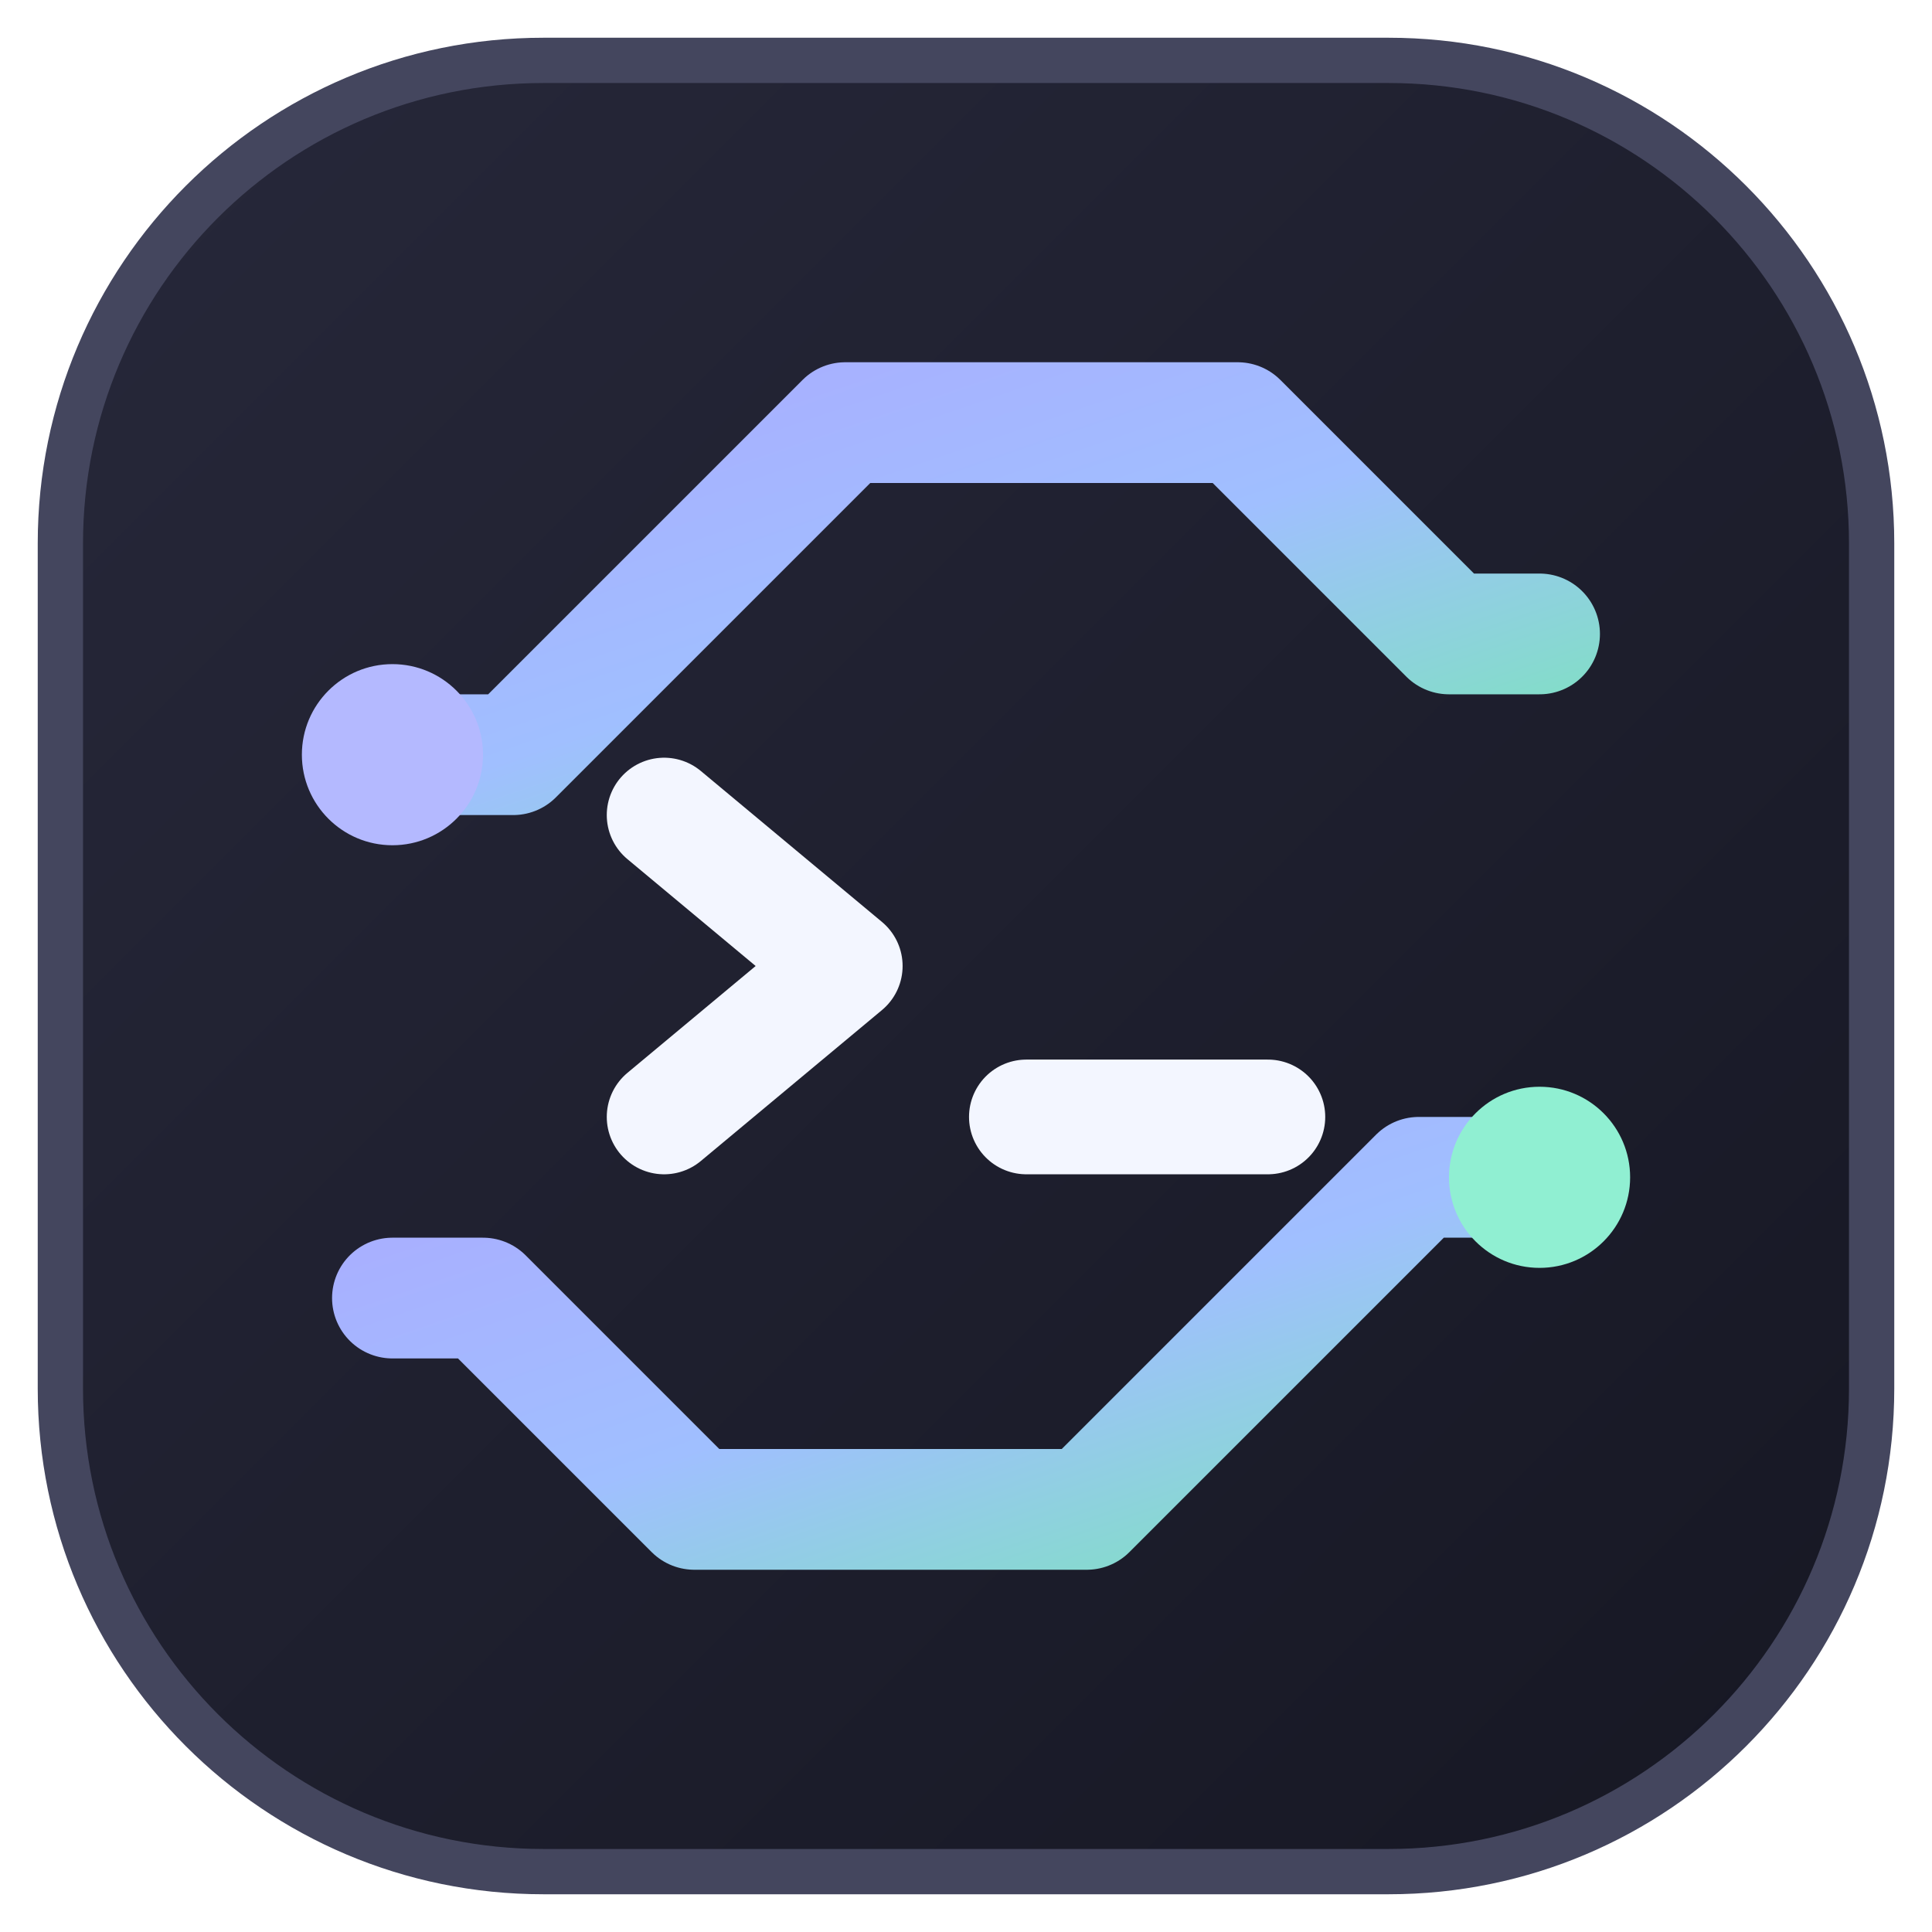
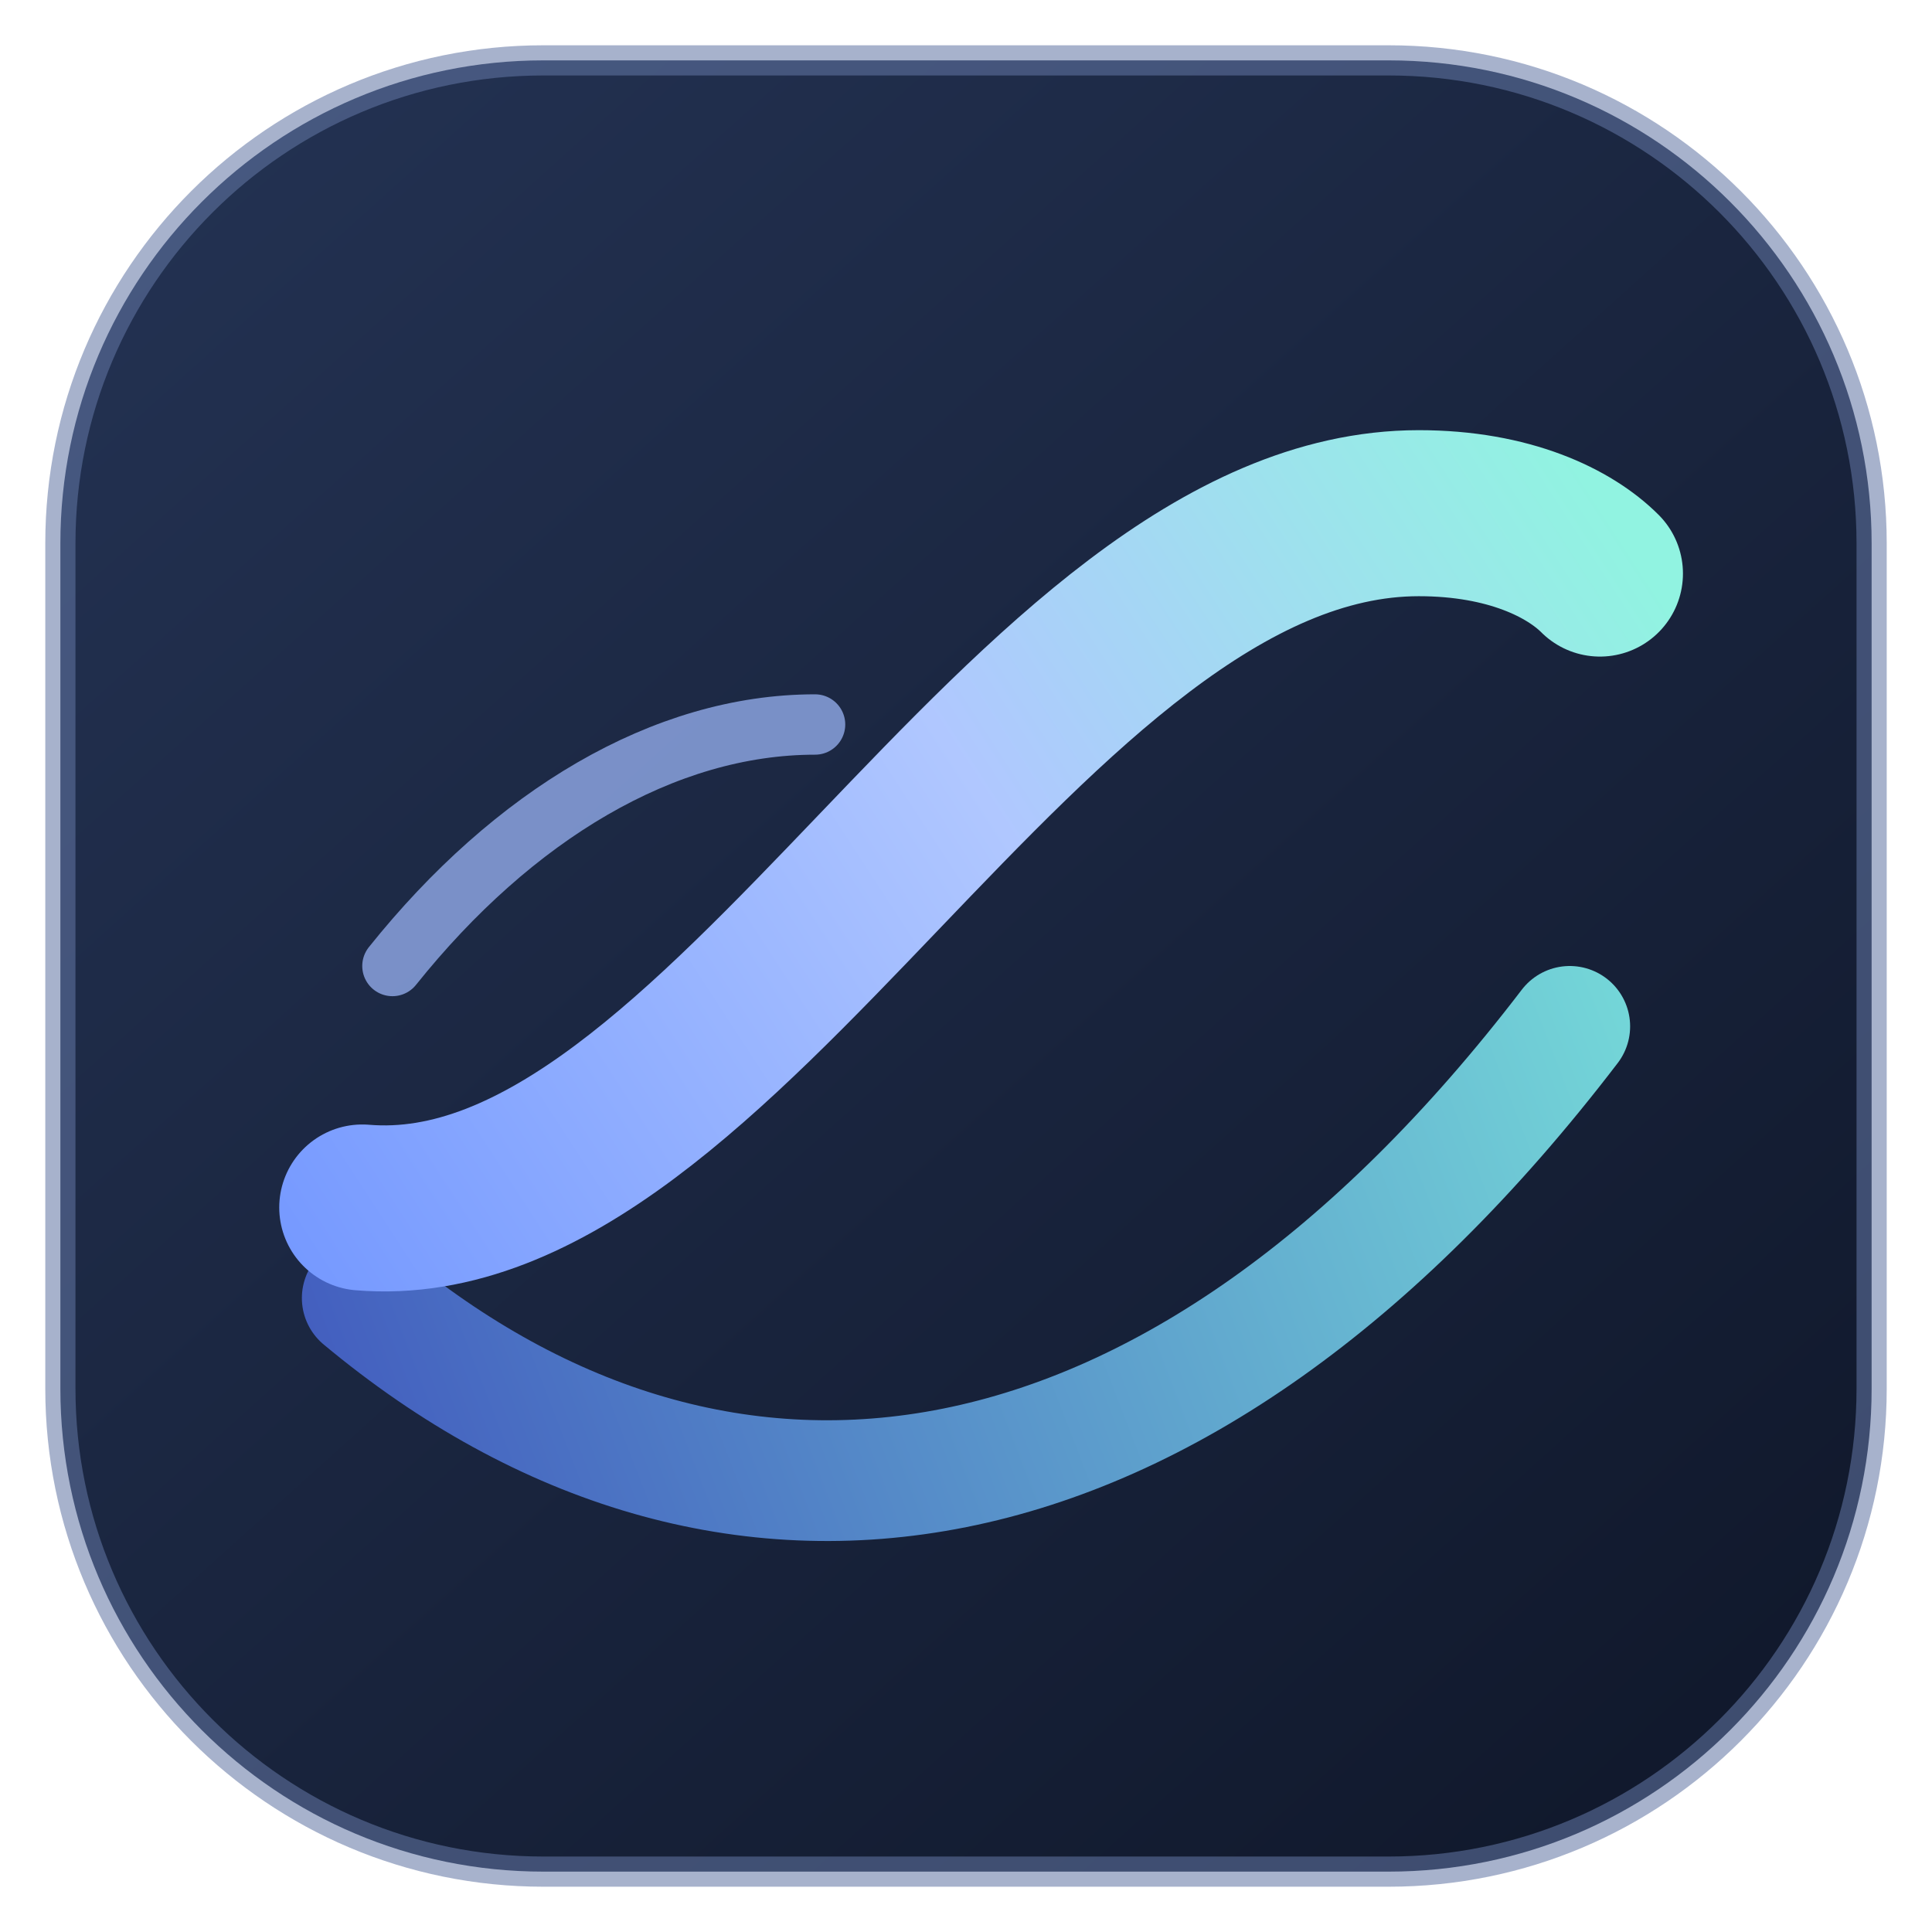
- <svg xmlns="http://www.w3.org/2000/svg" width="24" height="24" viewBox="0 0 64 64">
+ <svg xmlns="http://www.w3.org/2000/svg" width="64" height="64" viewBox="0 0 64 64">
  <defs>
-     <linearGradient id="surface" x1="0" y1="0" x2="1" y2="1">
-       <stop stop-color="#27283a" />
-       <stop offset="1" stop-color="#161723" />
+     <linearGradient id="tile" x2="0.9" y2="1">
+       <stop stop-color="#243354" />
+       <stop offset="1" stop-color="#10182b" />
    </linearGradient>
-     <linearGradient id="bridge" x1="0" y1="0.08" x2="1" y2="0.92">
-       <stop stop-color="#a9aeff" />
-       <stop offset="0.52" stop-color="#a0bfff" />
-       <stop offset="1" stop-color="#81dfc5" />
+     <linearGradient id="arch" x1="11" y1="46" x2="54" y2="18" gradientUnits="userSpaceOnUse">
+       <stop stop-color="#7397ff" />
+       <stop offset="0.56" stop-color="#b0c7ff" />
+       <stop offset="1" stop-color="#91f3e1" />
+     </linearGradient>
+     <linearGradient id="return" x1="11" y1="47" x2="55" y2="30" gradientUnits="userSpaceOnUse">
+       <stop stop-color="#435ebf" />
+       <stop offset="1" stop-color="#76dcd9" />
    </linearGradient>
  </defs>
-   <rect x="2" y="2" width="60" height="60" rx="16" fill="url(#surface)" stroke="#44465e" stroke-width="1.5" />
-   <g fill="none" stroke="url(#bridge)" stroke-width="4" stroke-linecap="round" stroke-linejoin="round">
-     <path d="M13 25h4l11-11h13l7 7h3" />
-     <path d="M51 39h-4L36 50H23l-7-7h-3" />
-   </g>
-   <circle cx="13" cy="25" r="3" fill="#b4b9ff" />
-   <circle cx="51" cy="39" r="3" fill="#90efd2" />
-   <path d="m22 27 6 5-6 5m12 0h8" fill="none" stroke="#f3f6ff" stroke-width="3.8" stroke-linecap="round" stroke-linejoin="round" />
+   <rect x="2" y="2" width="60" height="60" rx="16" fill="url(#tile)" stroke="#6276a4" stroke-opacity=".56" />
+   <path d="M12 43C24 53 39 51 52 34" fill="none" stroke="url(#return)" stroke-width="4" stroke-linecap="round" />
+   <path d="M12 40C24 41 34 17 47 17c3 0 5 1 6 2" fill="none" stroke="url(#arch)" stroke-width="5.5" stroke-linecap="round" />
+   <path d="M27 24c-5 0-10 3-14 8" fill="none" stroke="#a1bcff" stroke-opacity=".7" stroke-width="2" stroke-linecap="round" />
</svg>
